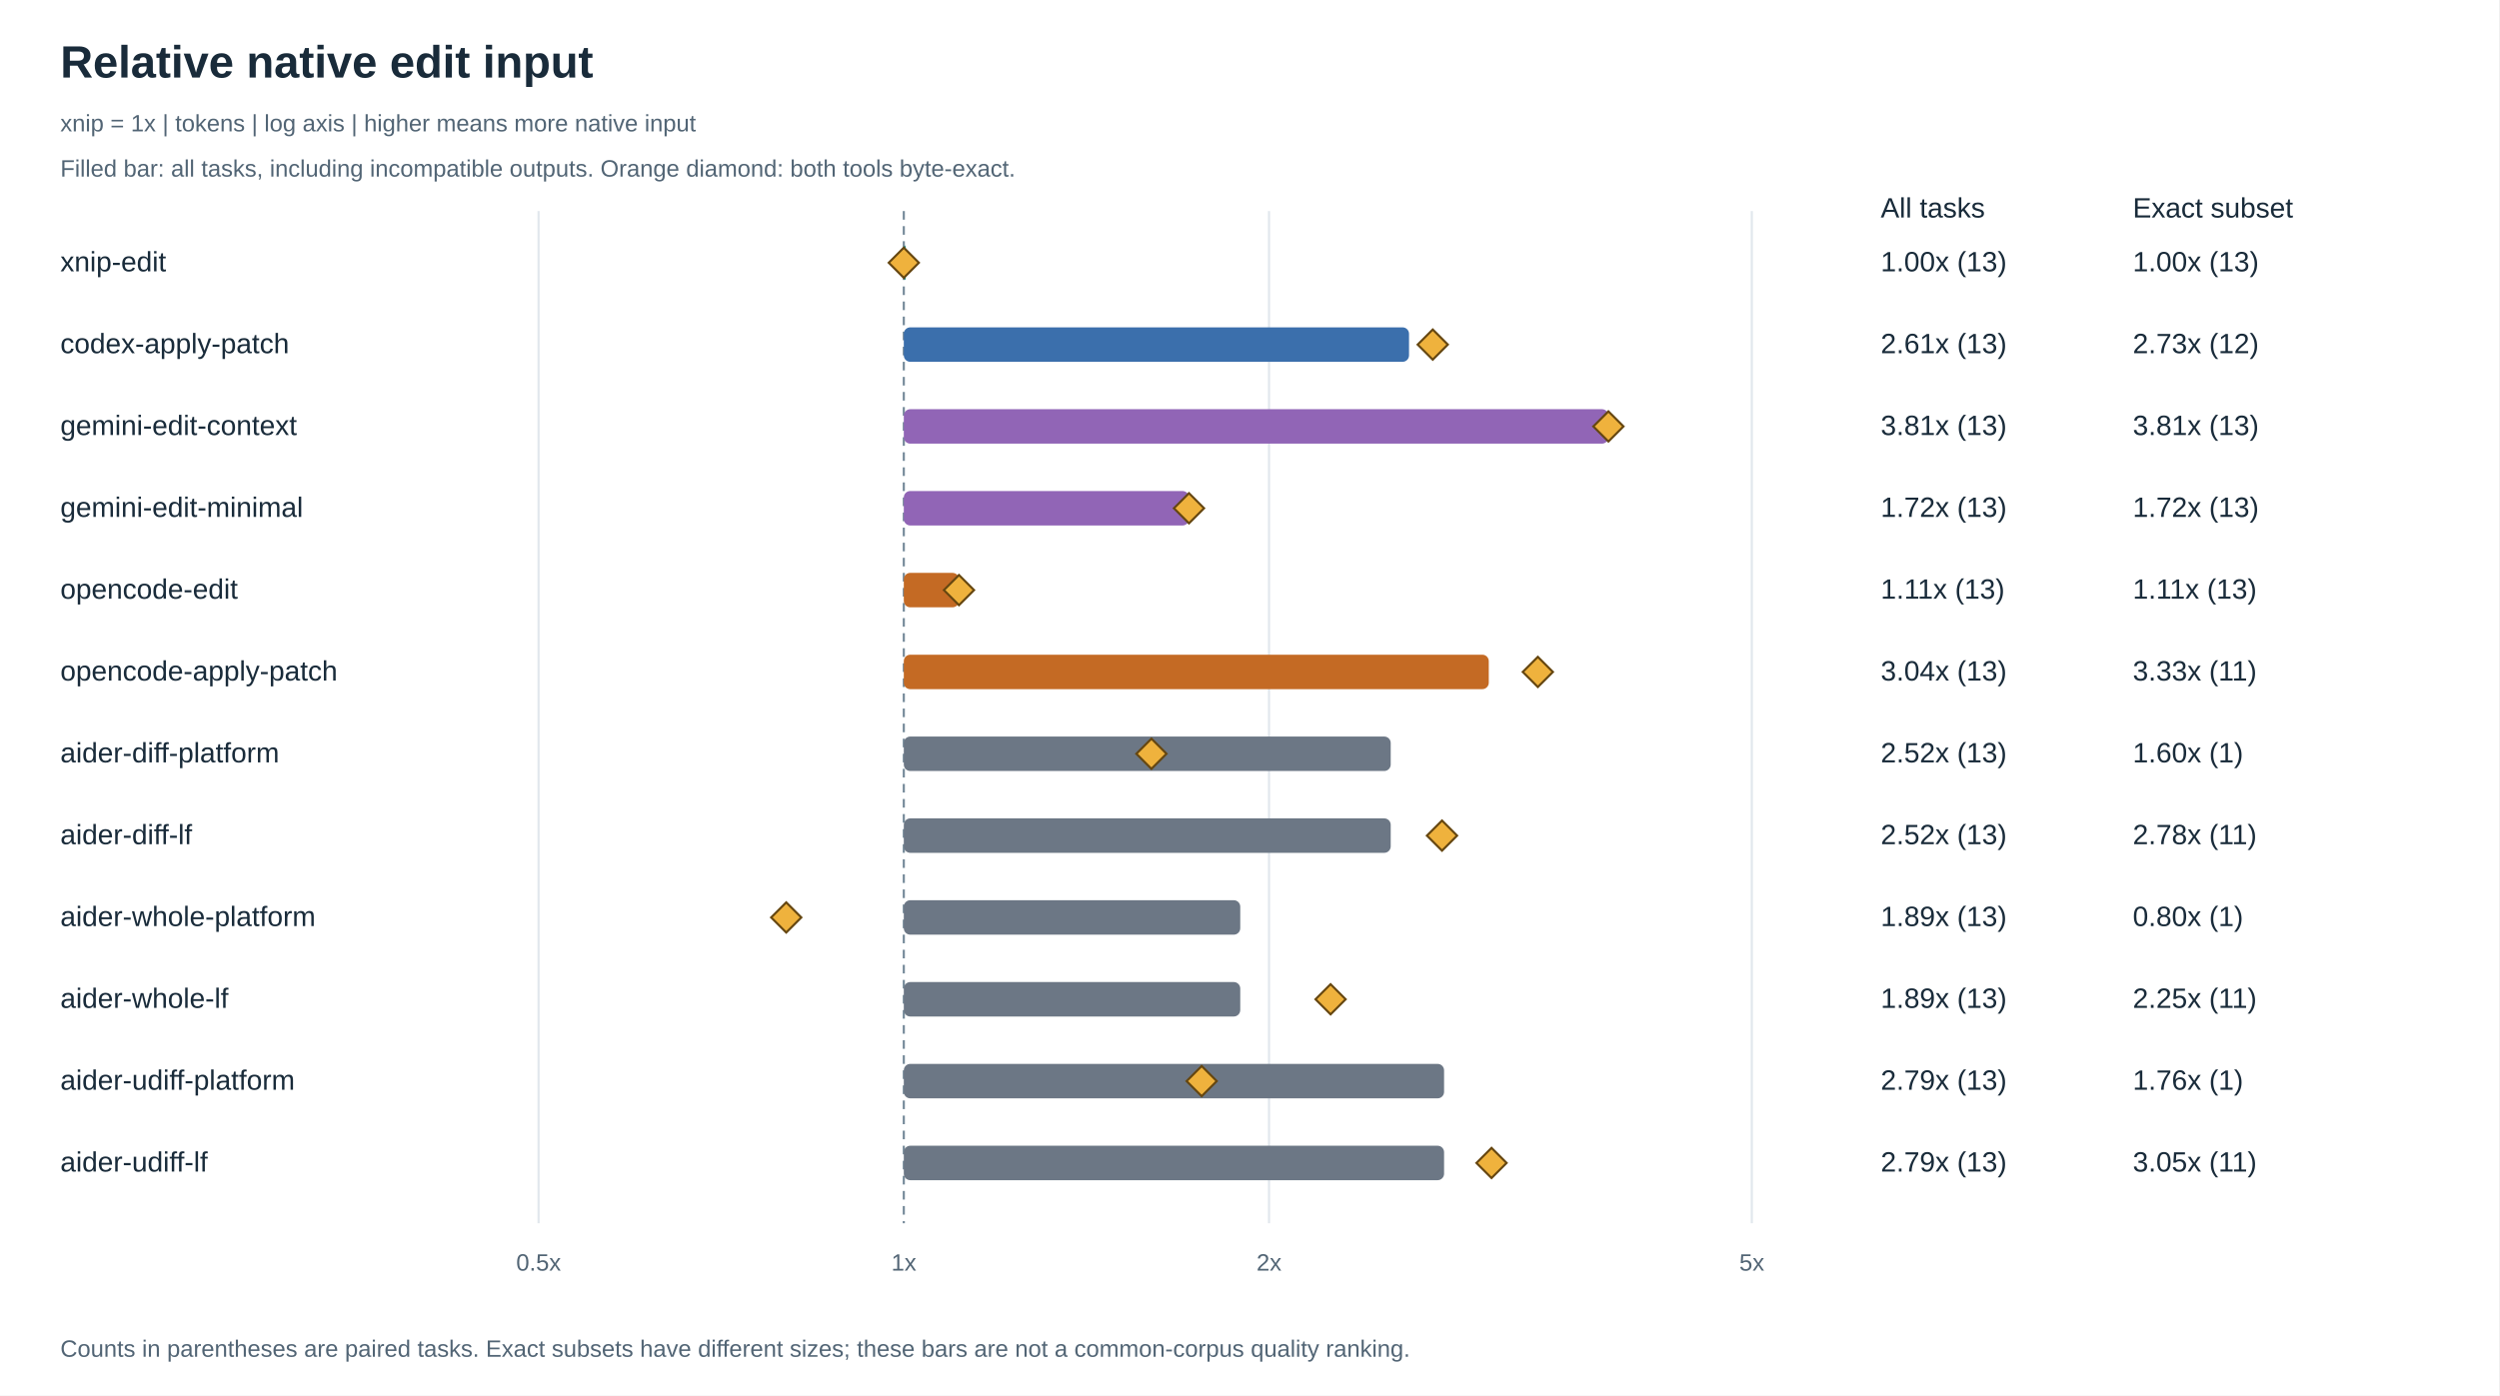
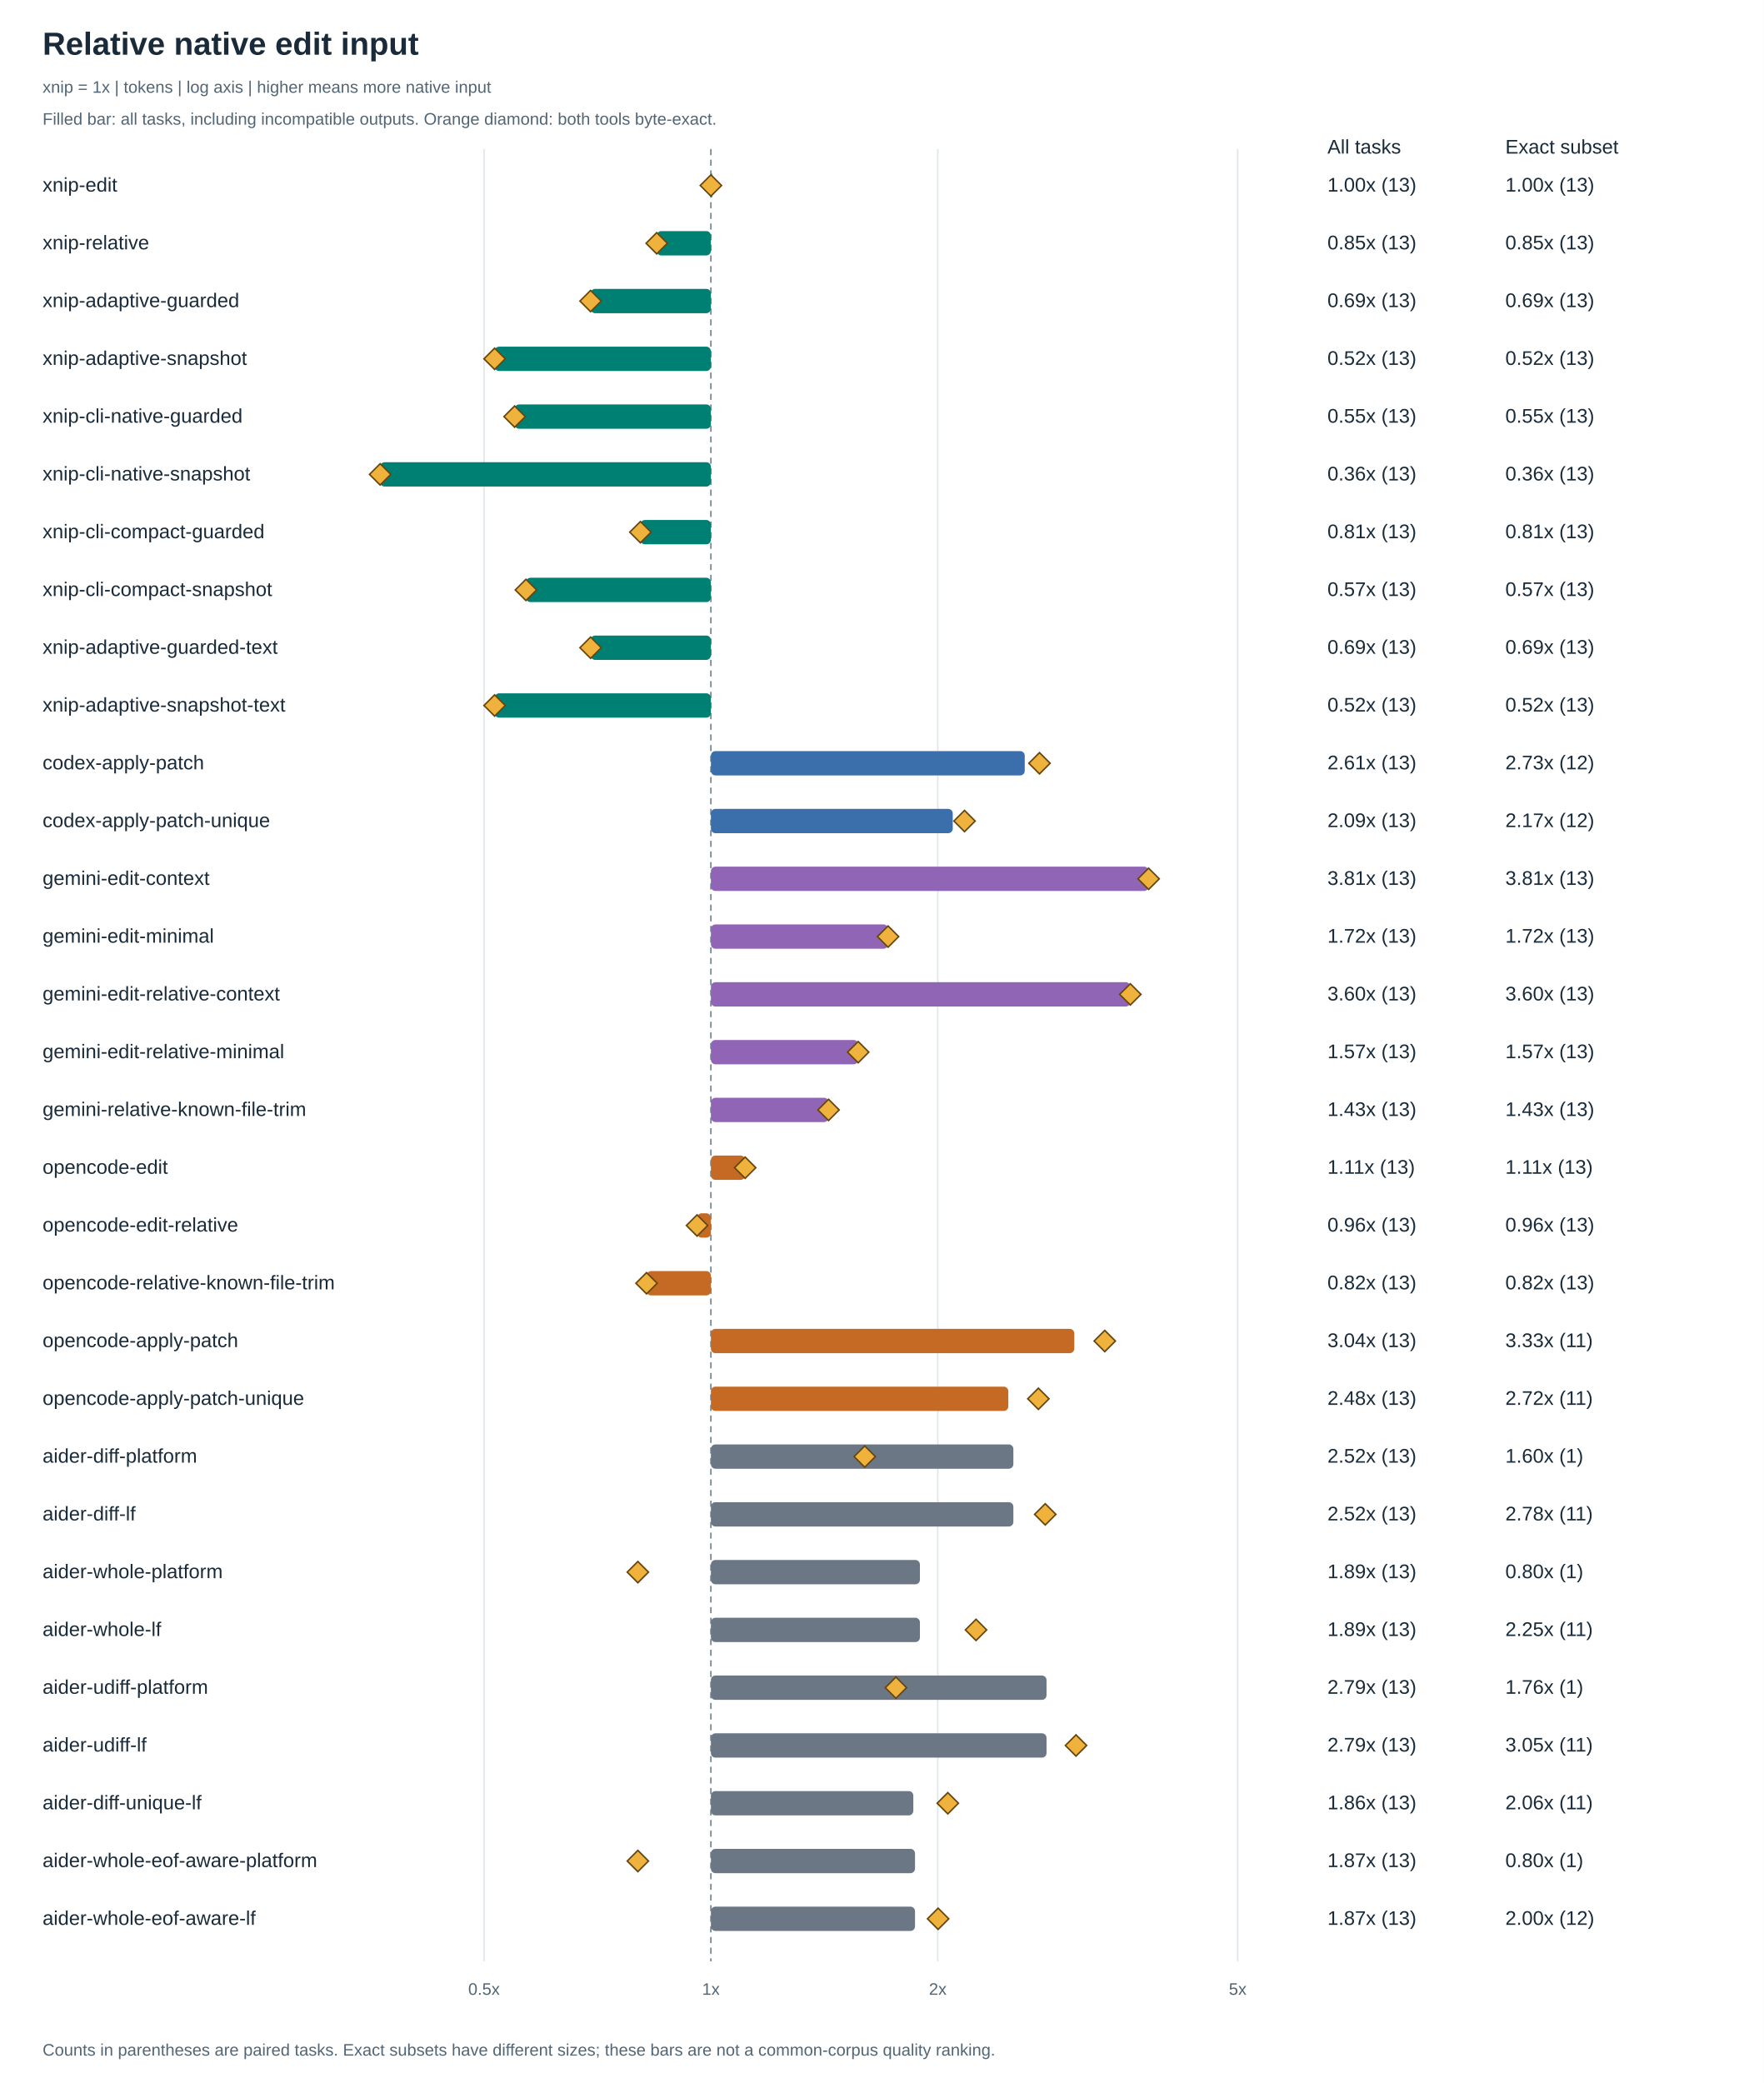
- <svg xmlns="http://www.w3.org/2000/svg" width="1160" height="648" viewBox="0 0 1160 648" role="img" aria-labelledby="title desc">
+ <svg xmlns="http://www.w3.org/2000/svg" width="1160" height="1370" viewBox="0 0 1160 1370" role="img" aria-labelledby="title desc">
  <style>text{font-family:Segoe UI,Arial,sans-serif;fill:#192b3a;font-size:13px}.small{font-size:11px;fill:#526575}.title{font-size:21px;font-weight:600}.tick{fill:#dfe6eb;stroke:none}</style>
-   <rect width="1160" height="648" fill="#fff" />
+   <rect width="1160" height="1370" fill="#fff" />
  <text x="28" y="36" class="title">Relative native edit input</text>
  <text x="28.00" y="61.00" class="small" text-anchor="start">xnip = 1x | tokens | log axis | higher means more native input</text>
  <text x="28.00" y="82.00" class="small" text-anchor="start">Filled bar: all tasks, including incompatible outputs. Orange diamond: both tools byte-exact.</text>
  <text x="873.00" y="101.00" class="" text-anchor="start">All tasks</text>
  <text x="990.00" y="101.00" class="" text-anchor="start">Exact subset</text>
-   <line x1="250.00" y1="98" x2="250.00" y2="568" stroke="#e1e7ed" stroke-dasharray="1 0" />
-   <text x="250.00" y="590.00" class="small" text-anchor="middle">0.5x</text>
-   <line x1="419.53" y1="98" x2="419.53" y2="568" stroke="#768b9a" stroke-dasharray="4 3" />
-   <text x="419.53" y="590.00" class="small" text-anchor="middle">1x</text>
-   <line x1="589.06" y1="98" x2="589.06" y2="568" stroke="#e1e7ed" stroke-dasharray="1 0" />
-   <text x="589.06" y="590.00" class="small" text-anchor="middle">2x</text>
-   <line x1="813.17" y1="98" x2="813.17" y2="568" stroke="#e1e7ed" stroke-dasharray="1 0" />
-   <text x="813.17" y="590.00" class="small" text-anchor="middle">5x</text>
+   <line x1="318.32" y1="98" x2="318.32" y2="1290" stroke="#e1e7ed" stroke-dasharray="1 0" />
+   <text x="318.32" y="1312.00" class="small" text-anchor="middle">0.5x</text>
+   <line x1="467.53" y1="98" x2="467.53" y2="1290" stroke="#768b9a" stroke-dasharray="4 3" />
+   <text x="467.53" y="1312.00" class="small" text-anchor="middle">1x</text>
+   <line x1="616.74" y1="98" x2="616.74" y2="1290" stroke="#e1e7ed" stroke-dasharray="1 0" />
+   <text x="616.74" y="1312.00" class="small" text-anchor="middle">2x</text>
+   <line x1="813.99" y1="98" x2="813.99" y2="1290" stroke="#e1e7ed" stroke-dasharray="1 0" />
+   <text x="813.99" y="1312.00" class="small" text-anchor="middle">5x</text>
  <text x="28.00" y="126.00" class="" text-anchor="start">xnip-edit</text>
-   <rect x="419.53" y="114" width="1.00" height="16" rx="3" fill="#007f73" />
-   <path d="M 419.53 115 l 7 7 l -7 7 l -7 -7 Z" fill="#efb23d" stroke="#654610" />
+   <rect x="467.53" y="114" width="1.00" height="16" rx="3" fill="#007f73" />
+   <path d="M 467.53 115 l 7 7 l -7 7 l -7 -7 Z" fill="#efb23d" stroke="#654610" />
  <text x="873.00" y="126.00" class="" text-anchor="start">1.00x (13)</text>
  <text x="990.00" y="126.00" class="" text-anchor="start">1.00x (13)</text>
-   <text x="28.00" y="164.00" class="" text-anchor="start">codex-apply-patch</text>
-   <rect x="419.53" y="152" width="234.52" height="16" rx="3" fill="#3b6fac" />
-   <path d="M 665.06 153 l 7 7 l -7 7 l -7 -7 Z" fill="#efb23d" stroke="#654610" />
-   <text x="873.00" y="164.00" class="" text-anchor="start">2.61x (13)</text>
-   <text x="990.00" y="164.00" class="" text-anchor="start">2.73x (12)</text>
-   <text x="28.00" y="202.00" class="" text-anchor="start">gemini-edit-context</text>
-   <rect x="419.53" y="190" width="327.07" height="16" rx="3" fill="#9165b6" />
-   <path d="M 746.60 191 l 7 7 l -7 7 l -7 -7 Z" fill="#efb23d" stroke="#654610" />
-   <text x="873.00" y="202.00" class="" text-anchor="start">3.81x (13)</text>
-   <text x="990.00" y="202.00" class="" text-anchor="start">3.81x (13)</text>
-   <text x="28.00" y="240.00" class="" text-anchor="start">gemini-edit-minimal</text>
-   <rect x="419.53" y="228" width="132.37" height="16" rx="3" fill="#9165b6" />
-   <path d="M 551.91 229 l 7 7 l -7 7 l -7 -7 Z" fill="#efb23d" stroke="#654610" />
-   <text x="873.00" y="240.00" class="" text-anchor="start">1.72x (13)</text>
-   <text x="990.00" y="240.00" class="" text-anchor="start">1.72x (13)</text>
-   <text x="28.00" y="278.00" class="" text-anchor="start">opencode-edit</text>
-   <rect x="419.53" y="266" width="25.60" height="16" rx="3" fill="#c46a24" />
-   <path d="M 445.14 267 l 7 7 l -7 7 l -7 -7 Z" fill="#efb23d" stroke="#654610" />
-   <text x="873.00" y="278.00" class="" text-anchor="start">1.11x (13)</text>
-   <text x="990.00" y="278.00" class="" text-anchor="start">1.11x (13)</text>
-   <text x="28.00" y="316.00" class="" text-anchor="start">opencode-apply-patch</text>
-   <rect x="419.53" y="304" width="271.54" height="16" rx="3" fill="#c46a24" />
-   <path d="M 713.84 305 l 7 7 l -7 7 l -7 -7 Z" fill="#efb23d" stroke="#654610" />
-   <text x="873.00" y="316.00" class="" text-anchor="start">3.04x (13)</text>
-   <text x="990.00" y="316.00" class="" text-anchor="start">3.33x (11)</text>
-   <text x="28.00" y="354.00" class="" text-anchor="start">aider-diff-platform</text>
-   <rect x="419.53" y="342" width="226.02" height="16" rx="3" fill="#6c7785" />
-   <path d="M 534.48 343 l 7 7 l -7 7 l -7 -7 Z" fill="#efb23d" stroke="#654610" />
-   <text x="873.00" y="354.00" class="" text-anchor="start">2.52x (13)</text>
-   <text x="990.00" y="354.00" class="" text-anchor="start">1.60x (1)</text>
-   <text x="28.00" y="392.00" class="" text-anchor="start">aider-diff-lf</text>
-   <rect x="419.53" y="380" width="226.02" height="16" rx="3" fill="#6c7785" />
-   <path d="M 669.36 381 l 7 7 l -7 7 l -7 -7 Z" fill="#efb23d" stroke="#654610" />
-   <text x="873.00" y="392.00" class="" text-anchor="start">2.52x (13)</text>
-   <text x="990.00" y="392.00" class="" text-anchor="start">2.78x (11)</text>
-   <text x="28.00" y="430.00" class="" text-anchor="start">aider-whole-platform</text>
-   <rect x="419.53" y="418" width="156.18" height="16" rx="3" fill="#6c7785" />
-   <path d="M 364.95 419 l 7 7 l -7 7 l -7 -7 Z" fill="#efb23d" stroke="#654610" />
-   <text x="873.00" y="430.00" class="" text-anchor="start">1.89x (13)</text>
-   <text x="990.00" y="430.00" class="" text-anchor="start">0.80x (1)</text>
-   <text x="28.00" y="468.00" class="" text-anchor="start">aider-whole-lf</text>
-   <rect x="419.53" y="456" width="156.18" height="16" rx="3" fill="#6c7785" />
-   <path d="M 617.64 457 l 7 7 l -7 7 l -7 -7 Z" fill="#efb23d" stroke="#654610" />
-   <text x="873.00" y="468.00" class="" text-anchor="start">1.89x (13)</text>
-   <text x="990.00" y="468.00" class="" text-anchor="start">2.25x (11)</text>
-   <text x="28.00" y="506.00" class="" text-anchor="start">aider-udiff-platform</text>
-   <rect x="419.53" y="494" width="250.79" height="16" rx="3" fill="#6c7785" />
-   <path d="M 557.80 495 l 7 7 l -7 7 l -7 -7 Z" fill="#efb23d" stroke="#654610" />
-   <text x="873.00" y="506.00" class="" text-anchor="start">2.79x (13)</text>
-   <text x="990.00" y="506.00" class="" text-anchor="start">1.76x (1)</text>
-   <text x="28.00" y="544.00" class="" text-anchor="start">aider-udiff-lf</text>
-   <rect x="419.53" y="532" width="250.79" height="16" rx="3" fill="#6c7785" />
-   <path d="M 692.35 533 l 7 7 l -7 7 l -7 -7 Z" fill="#efb23d" stroke="#654610" />
-   <text x="873.00" y="544.00" class="" text-anchor="start">2.79x (13)</text>
-   <text x="990.00" y="544.00" class="" text-anchor="start">3.05x (11)</text>
-   <text x="28.00" y="630.00" class="small" text-anchor="start">Counts in parentheses are paired tasks. Exact subsets have different sizes; these bars are not a common-corpus quality ranking.</text>
+   <text x="28.00" y="164.00" class="" text-anchor="start">xnip-relative</text>
+   <rect x="431.90" y="152" width="35.63" height="16" rx="3" fill="#007f73" />
+   <path d="M 431.90 153 l 7 7 l -7 7 l -7 -7 Z" fill="#efb23d" stroke="#654610" />
+   <text x="873.00" y="164.00" class="" text-anchor="start">0.85x (13)</text>
+   <text x="990.00" y="164.00" class="" text-anchor="start">0.85x (13)</text>
+   <text x="28.00" y="202.00" class="" text-anchor="start">xnip-adaptive-guarded</text>
+   <rect x="388.40" y="190" width="79.12" height="16" rx="3" fill="#007f73" />
+   <path d="M 388.40 191 l 7 7 l -7 7 l -7 -7 Z" fill="#efb23d" stroke="#654610" />
+   <text x="873.00" y="202.00" class="" text-anchor="start">0.69x (13)</text>
+   <text x="990.00" y="202.00" class="" text-anchor="start">0.69x (13)</text>
+   <text x="28.00" y="240.00" class="" text-anchor="start">xnip-adaptive-snapshot</text>
+   <rect x="325.28" y="228" width="142.24" height="16" rx="3" fill="#007f73" />
+   <path d="M 325.28 229 l 7 7 l -7 7 l -7 -7 Z" fill="#efb23d" stroke="#654610" />
+   <text x="873.00" y="240.00" class="" text-anchor="start">0.52x (13)</text>
+   <text x="990.00" y="240.00" class="" text-anchor="start">0.52x (13)</text>
+   <text x="28.00" y="278.00" class="" text-anchor="start">xnip-cli-native-guarded</text>
+   <rect x="338.44" y="266" width="129.09" height="16" rx="3" fill="#007f73" />
+   <path d="M 338.44 267 l 7 7 l -7 7 l -7 -7 Z" fill="#efb23d" stroke="#654610" />
+   <text x="873.00" y="278.00" class="" text-anchor="start">0.55x (13)</text>
+   <text x="990.00" y="278.00" class="" text-anchor="start">0.55x (13)</text>
+   <text x="28.00" y="316.00" class="" text-anchor="start">xnip-cli-native-snapshot</text>
+   <rect x="250.00" y="304" width="217.53" height="16" rx="3" fill="#007f73" />
+   <path d="M 250.00 305 l 7 7 l -7 7 l -7 -7 Z" fill="#efb23d" stroke="#654610" />
+   <text x="873.00" y="316.00" class="" text-anchor="start">0.36x (13)</text>
+   <text x="990.00" y="316.00" class="" text-anchor="start">0.36x (13)</text>
+   <text x="28.00" y="354.00" class="" text-anchor="start">xnip-cli-compact-guarded</text>
+   <rect x="421.16" y="342" width="46.37" height="16" rx="3" fill="#007f73" />
+   <path d="M 421.16 343 l 7 7 l -7 7 l -7 -7 Z" fill="#efb23d" stroke="#654610" />
+   <text x="873.00" y="354.00" class="" text-anchor="start">0.81x (13)</text>
+   <text x="990.00" y="354.00" class="" text-anchor="start">0.81x (13)</text>
+   <text x="28.00" y="392.00" class="" text-anchor="start">xnip-cli-compact-snapshot</text>
+   <rect x="345.89" y="380" width="121.64" height="16" rx="3" fill="#007f73" />
+   <path d="M 345.89 381 l 7 7 l -7 7 l -7 -7 Z" fill="#efb23d" stroke="#654610" />
+   <text x="873.00" y="392.00" class="" text-anchor="start">0.57x (13)</text>
+   <text x="990.00" y="392.00" class="" text-anchor="start">0.57x (13)</text>
+   <text x="28.00" y="430.00" class="" text-anchor="start">xnip-adaptive-guarded-text</text>
+   <rect x="388.40" y="418" width="79.12" height="16" rx="3" fill="#007f73" />
+   <path d="M 388.40 419 l 7 7 l -7 7 l -7 -7 Z" fill="#efb23d" stroke="#654610" />
+   <text x="873.00" y="430.00" class="" text-anchor="start">0.69x (13)</text>
+   <text x="990.00" y="430.00" class="" text-anchor="start">0.69x (13)</text>
+   <text x="28.00" y="468.00" class="" text-anchor="start">xnip-adaptive-snapshot-text</text>
+   <rect x="325.28" y="456" width="142.24" height="16" rx="3" fill="#007f73" />
+   <path d="M 325.28 457 l 7 7 l -7 7 l -7 -7 Z" fill="#efb23d" stroke="#654610" />
+   <text x="873.00" y="468.00" class="" text-anchor="start">0.52x (13)</text>
+   <text x="990.00" y="468.00" class="" text-anchor="start">0.52x (13)</text>
+   <text x="28.00" y="506.00" class="" text-anchor="start">codex-apply-patch</text>
+   <rect x="467.53" y="494" width="206.41" height="16" rx="3" fill="#3b6fac" />
+   <path d="M 683.63 495 l 7 7 l -7 7 l -7 -7 Z" fill="#efb23d" stroke="#654610" />
+   <text x="873.00" y="506.00" class="" text-anchor="start">2.61x (13)</text>
+   <text x="990.00" y="506.00" class="" text-anchor="start">2.73x (12)</text>
+   <text x="28.00" y="544.00" class="" text-anchor="start">codex-apply-patch-unique</text>
+   <rect x="467.53" y="532" width="159.06" height="16" rx="3" fill="#3b6fac" />
+   <path d="M 634.33 533 l 7 7 l -7 7 l -7 -7 Z" fill="#efb23d" stroke="#654610" />
+   <text x="873.00" y="544.00" class="" text-anchor="start">2.09x (13)</text>
+   <text x="990.00" y="544.00" class="" text-anchor="start">2.17x (12)</text>
+   <text x="28.00" y="582.00" class="" text-anchor="start">gemini-edit-context</text>
+   <rect x="467.53" y="570" width="287.87" height="16" rx="3" fill="#9165b6" />
+   <path d="M 755.40 571 l 7 7 l -7 7 l -7 -7 Z" fill="#efb23d" stroke="#654610" />
+   <text x="873.00" y="582.00" class="" text-anchor="start">3.81x (13)</text>
+   <text x="990.00" y="582.00" class="" text-anchor="start">3.81x (13)</text>
+   <text x="28.00" y="620.00" class="" text-anchor="start">gemini-edit-minimal</text>
+   <rect x="467.53" y="608" width="116.51" height="16" rx="3" fill="#9165b6" />
+   <path d="M 584.04 609 l 7 7 l -7 7 l -7 -7 Z" fill="#efb23d" stroke="#654610" />
+   <text x="873.00" y="620.00" class="" text-anchor="start">1.72x (13)</text>
+   <text x="990.00" y="620.00" class="" text-anchor="start">1.72x (13)</text>
+   <text x="28.00" y="658.00" class="" text-anchor="start">gemini-edit-relative-context</text>
+   <rect x="467.53" y="646" width="275.83" height="16" rx="3" fill="#9165b6" />
+   <path d="M 743.36 647 l 7 7 l -7 7 l -7 -7 Z" fill="#efb23d" stroke="#654610" />
+   <text x="873.00" y="658.00" class="" text-anchor="start">3.60x (13)</text>
+   <text x="990.00" y="658.00" class="" text-anchor="start">3.60x (13)</text>
+   <text x="28.00" y="696.00" class="" text-anchor="start">gemini-edit-relative-minimal</text>
+   <rect x="467.53" y="684" width="96.86" height="16" rx="3" fill="#9165b6" />
+   <path d="M 564.38 685 l 7 7 l -7 7 l -7 -7 Z" fill="#efb23d" stroke="#654610" />
+   <text x="873.00" y="696.00" class="" text-anchor="start">1.57x (13)</text>
+   <text x="990.00" y="696.00" class="" text-anchor="start">1.57x (13)</text>
+   <text x="28.00" y="734.00" class="" text-anchor="start">gemini-relative-known-file-trim</text>
+   <rect x="467.53" y="722" width="77.37" height="16" rx="3" fill="#9165b6" />
+   <path d="M 544.90 723 l 7 7 l -7 7 l -7 -7 Z" fill="#efb23d" stroke="#654610" />
+   <text x="873.00" y="734.00" class="" text-anchor="start">1.43x (13)</text>
+   <text x="990.00" y="734.00" class="" text-anchor="start">1.43x (13)</text>
+   <text x="28.00" y="772.00" class="" text-anchor="start">opencode-edit</text>
+   <rect x="467.53" y="760" width="22.54" height="16" rx="3" fill="#c46a24" />
+   <path d="M 490.06 761 l 7 7 l -7 7 l -7 -7 Z" fill="#efb23d" stroke="#654610" />
+   <text x="873.00" y="772.00" class="" text-anchor="start">1.11x (13)</text>
+   <text x="990.00" y="772.00" class="" text-anchor="start">1.11x (13)</text>
+   <text x="28.00" y="810.00" class="" text-anchor="start">opencode-edit-relative</text>
+   <rect x="458.42" y="798" width="9.11" height="16" rx="3" fill="#c46a24" />
+   <path d="M 458.42 799 l 7 7 l -7 7 l -7 -7 Z" fill="#efb23d" stroke="#654610" />
+   <text x="873.00" y="810.00" class="" text-anchor="start">0.96x (13)</text>
+   <text x="990.00" y="810.00" class="" text-anchor="start">0.96x (13)</text>
+   <text x="28.00" y="848.00" class="" text-anchor="start">opencode-relative-known-file-trim</text>
+   <rect x="425.20" y="836" width="42.33" height="16" rx="3" fill="#c46a24" />
+   <path d="M 425.20 837 l 7 7 l -7 7 l -7 -7 Z" fill="#efb23d" stroke="#654610" />
+   <text x="873.00" y="848.00" class="" text-anchor="start">0.82x (13)</text>
+   <text x="990.00" y="848.00" class="" text-anchor="start">0.82x (13)</text>
+   <text x="28.00" y="886.00" class="" text-anchor="start">opencode-apply-patch</text>
+   <rect x="467.53" y="874" width="239.00" height="16" rx="3" fill="#c46a24" />
+   <path d="M 726.56 875 l 7 7 l -7 7 l -7 -7 Z" fill="#efb23d" stroke="#654610" />
+   <text x="873.00" y="886.00" class="" text-anchor="start">3.04x (13)</text>
+   <text x="990.00" y="886.00" class="" text-anchor="start">3.33x (11)</text>
+   <text x="28.00" y="924.00" class="" text-anchor="start">opencode-apply-patch-unique</text>
+   <rect x="467.53" y="912" width="195.59" height="16" rx="3" fill="#c46a24" />
+   <path d="M 682.90 913 l 7 7 l -7 7 l -7 -7 Z" fill="#efb23d" stroke="#654610" />
+   <text x="873.00" y="924.00" class="" text-anchor="start">2.48x (13)</text>
+   <text x="990.00" y="924.00" class="" text-anchor="start">2.72x (11)</text>
+   <text x="28.00" y="962.00" class="" text-anchor="start">aider-diff-platform</text>
+   <rect x="467.53" y="950" width="198.93" height="16" rx="3" fill="#6c7785" />
+   <path d="M 568.70 951 l 7 7 l -7 7 l -7 -7 Z" fill="#efb23d" stroke="#654610" />
+   <text x="873.00" y="962.00" class="" text-anchor="start">2.52x (13)</text>
+   <text x="990.00" y="962.00" class="" text-anchor="start">1.60x (1)</text>
+   <text x="28.00" y="1000.00" class="" text-anchor="start">aider-diff-lf</text>
+   <rect x="467.53" y="988" width="198.93" height="16" rx="3" fill="#6c7785" />
+   <path d="M 687.41 989 l 7 7 l -7 7 l -7 -7 Z" fill="#efb23d" stroke="#654610" />
+   <text x="873.00" y="1000.00" class="" text-anchor="start">2.52x (13)</text>
+   <text x="990.00" y="1000.00" class="" text-anchor="start">2.78x (11)</text>
+   <text x="28.00" y="1038.00" class="" text-anchor="start">aider-whole-platform</text>
+   <rect x="467.53" y="1026" width="137.46" height="16" rx="3" fill="#6c7785" />
+   <path d="M 419.49 1027 l 7 7 l -7 7 l -7 -7 Z" fill="#efb23d" stroke="#654610" />
+   <text x="873.00" y="1038.00" class="" text-anchor="start">1.89x (13)</text>
+   <text x="990.00" y="1038.00" class="" text-anchor="start">0.80x (1)</text>
+   <text x="28.00" y="1076.00" class="" text-anchor="start">aider-whole-lf</text>
+   <rect x="467.53" y="1064" width="137.46" height="16" rx="3" fill="#6c7785" />
+   <path d="M 641.89 1065 l 7 7 l -7 7 l -7 -7 Z" fill="#efb23d" stroke="#654610" />
+   <text x="873.00" y="1076.00" class="" text-anchor="start">1.89x (13)</text>
+   <text x="990.00" y="1076.00" class="" text-anchor="start">2.25x (11)</text>
+   <text x="28.00" y="1114.00" class="" text-anchor="start">aider-udiff-platform</text>
+   <rect x="467.53" y="1102" width="220.73" height="16" rx="3" fill="#6c7785" />
+   <path d="M 589.22 1103 l 7 7 l -7 7 l -7 -7 Z" fill="#efb23d" stroke="#654610" />
+   <text x="873.00" y="1114.00" class="" text-anchor="start">2.79x (13)</text>
+   <text x="990.00" y="1114.00" class="" text-anchor="start">1.76x (1)</text>
+   <text x="28.00" y="1152.00" class="" text-anchor="start">aider-udiff-lf</text>
+   <rect x="467.53" y="1140" width="220.73" height="16" rx="3" fill="#6c7785" />
+   <path d="M 707.65 1141 l 7 7 l -7 7 l -7 -7 Z" fill="#efb23d" stroke="#654610" />
+   <text x="873.00" y="1152.00" class="" text-anchor="start">2.79x (13)</text>
+   <text x="990.00" y="1152.00" class="" text-anchor="start">3.05x (11)</text>
+   <text x="28.00" y="1190.00" class="" text-anchor="start">aider-diff-unique-lf</text>
+   <rect x="467.53" y="1178" width="133.13" height="16" rx="3" fill="#6c7785" />
+   <path d="M 623.33 1179 l 7 7 l -7 7 l -7 -7 Z" fill="#efb23d" stroke="#654610" />
+   <text x="873.00" y="1190.00" class="" text-anchor="start">1.86x (13)</text>
+   <text x="990.00" y="1190.00" class="" text-anchor="start">2.06x (11)</text>
+   <text x="28.00" y="1228.00" class="" text-anchor="start">aider-whole-eof-aware-platform</text>
+   <rect x="467.53" y="1216" width="134.24" height="16" rx="3" fill="#6c7785" />
+   <path d="M 419.49 1217 l 7 7 l -7 7 l -7 -7 Z" fill="#efb23d" stroke="#654610" />
+   <text x="873.00" y="1228.00" class="" text-anchor="start">1.87x (13)</text>
+   <text x="990.00" y="1228.00" class="" text-anchor="start">0.80x (1)</text>
+   <text x="28.00" y="1266.00" class="" text-anchor="start">aider-whole-eof-aware-lf</text>
+   <rect x="467.53" y="1254" width="134.24" height="16" rx="3" fill="#6c7785" />
+   <path d="M 616.96 1255 l 7 7 l -7 7 l -7 -7 Z" fill="#efb23d" stroke="#654610" />
+   <text x="873.00" y="1266.00" class="" text-anchor="start">1.87x (13)</text>
+   <text x="990.00" y="1266.00" class="" text-anchor="start">2.00x (12)</text>
+   <text x="28.00" y="1352.00" class="small" text-anchor="start">Counts in parentheses are paired tasks. Exact subsets have different sizes; these bars are not a common-corpus quality ranking.</text>
</svg>
